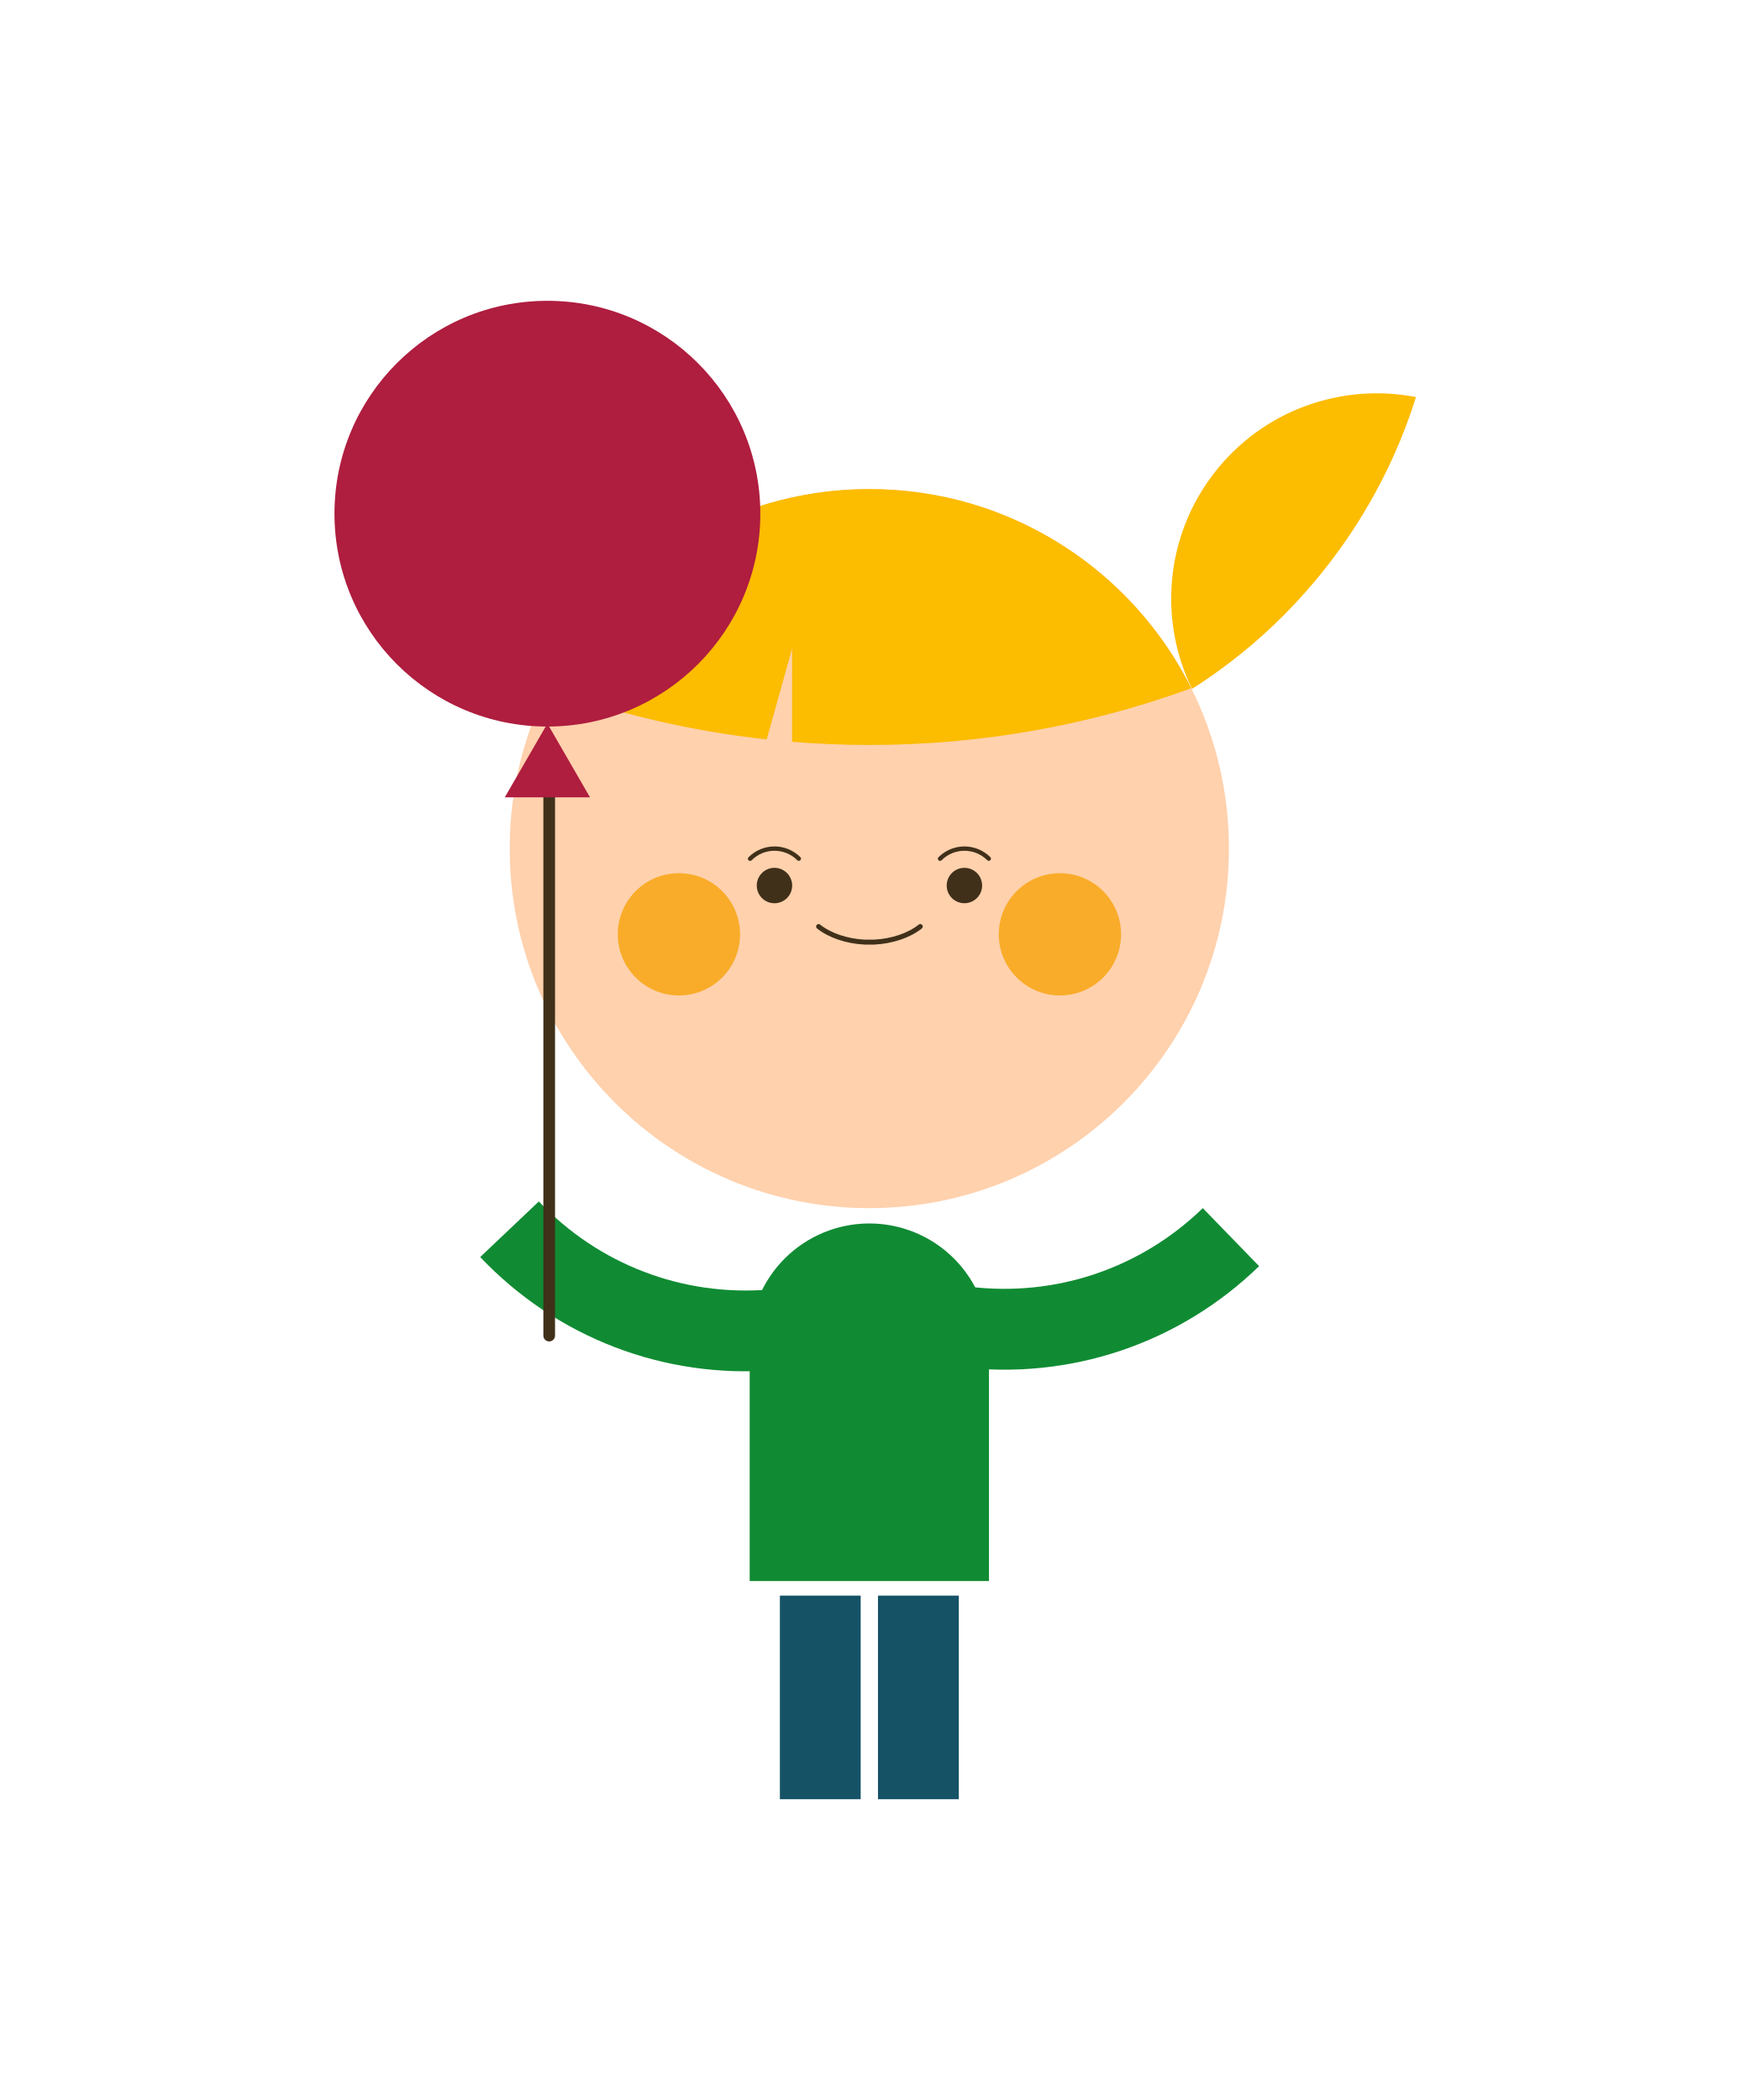
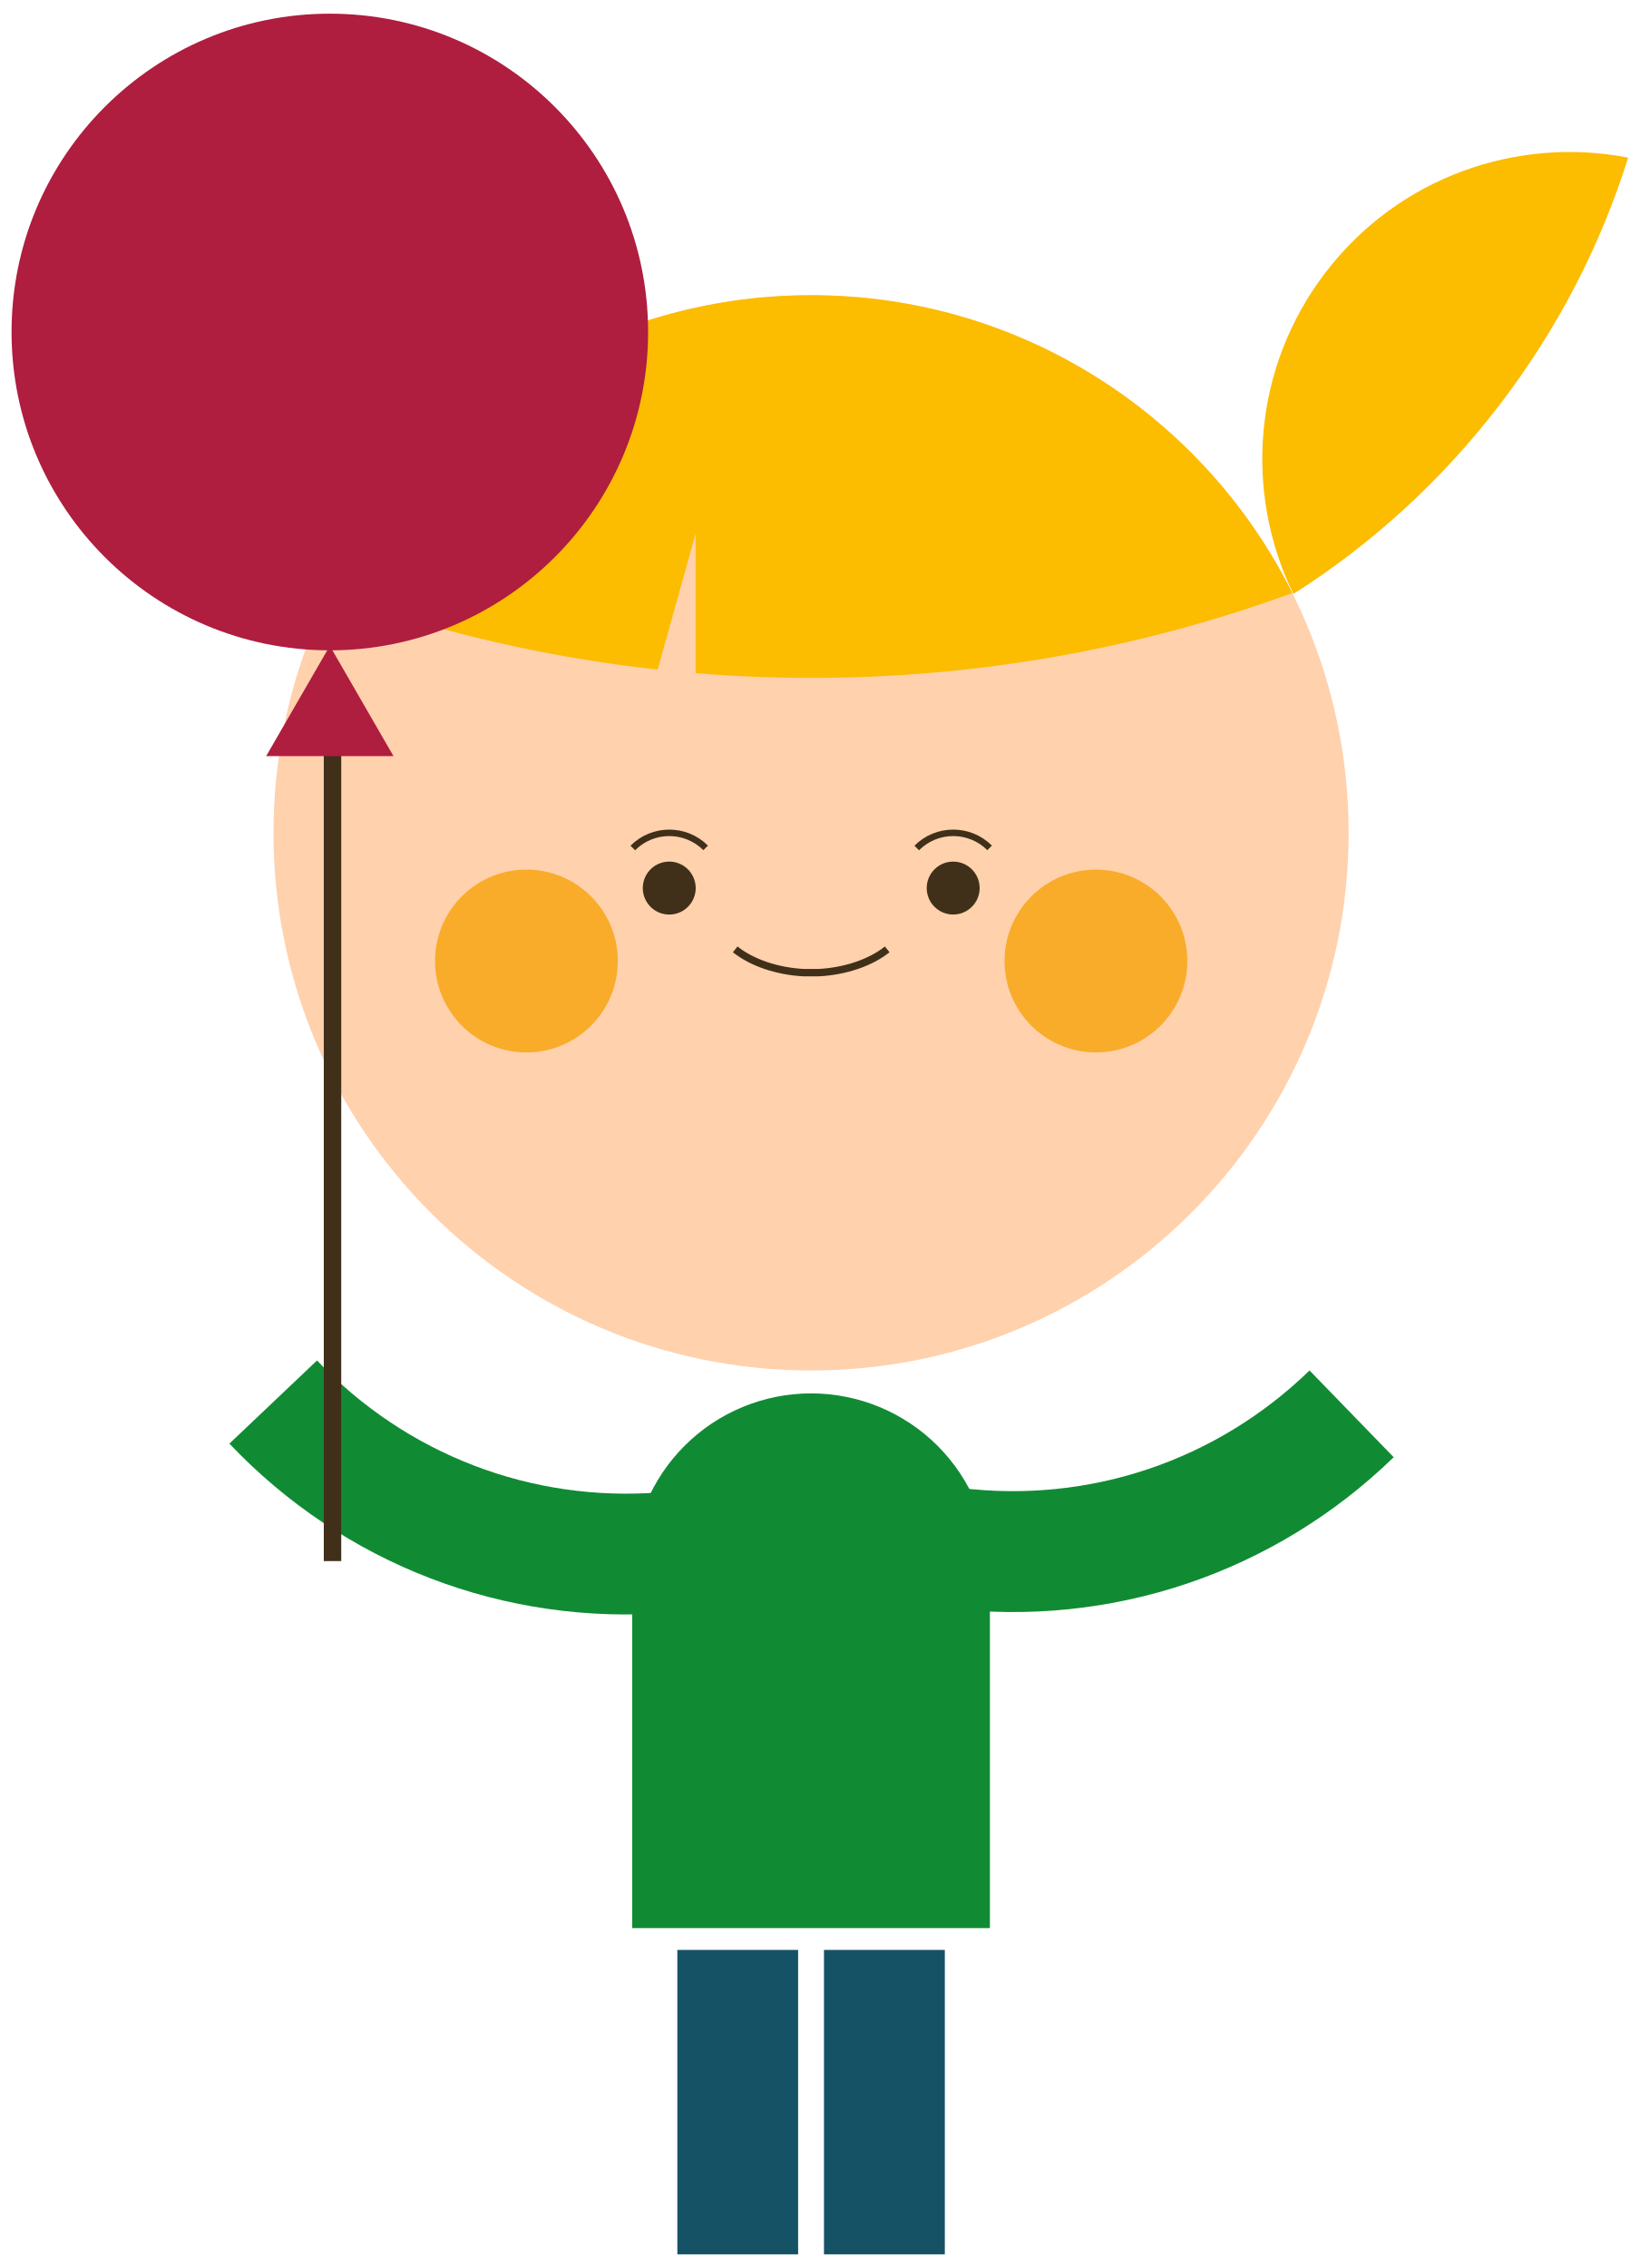
- <svg xmlns="http://www.w3.org/2000/svg" width="150" height="180" viewBox="0 0 150 180">
-   <path fill="#108B33" d="M66.43 117.438c-9.502.764-18.715-2.77-25.28-9.69l5.024-4.767c5.12 5.395 12.3 8.147 19.703 7.557l.553 6.9z" />
-   <path fill="#108B33" d="M64.242 135.518V115.12c0-2.72 1.08-5.327 3.004-7.25 1.922-1.92 4.53-3.002 7.25-3.002 2.72 0 5.326 1.08 7.25 3.002 1.922 1.923 3.002 4.53 3.002 7.25v20.397H64.242z" />
-   <path fill="#155266" d="M75.236 136.768h6.928v17.448h-6.928zM66.83 136.768h6.924v17.448H66.83z" />
-   <path fill="#108B33" d="M82.238 117.17c9.46 1.148 18.812-2 25.658-8.643l-4.824-4.973c-5.338 5.18-12.625 7.635-19.998 6.736l-.836 6.88z" />
-   <path fill="#FCBC00" d="M113.945 48.234c3.373-4.395 5.828-9.208 7.393-14.2-6.346-1.23-13.135 1.09-17.338 6.568-4.2 5.478-4.686 12.635-1.855 18.445 4.417-2.805 8.43-6.42 11.8-10.813z" />
-   <circle fill="#FFD1AD" cx="74.495" cy="72.737" r="30.817" />
-   <path fill="#FCBC00" d="M67.875 55.598l-2.174 7.78c-6.53-.712-12.827-2.203-18.792-4.387 5.055-10.118 15.508-17.07 27.588-17.07s22.535 6.952 27.588 17.07c-8.604 3.147-17.895 4.865-27.588 4.865-2.23 0-4.438-.094-6.62-.273v-7.984z" />
-   <g fill="#F7A100">
-     <path opacity=".76" d="M52.94 80.085c0 2.895 2.345 5.24 5.237 5.24 2.896 0 5.24-2.346 5.24-5.24s-2.344-5.24-5.24-5.24c-2.892 0-5.238 2.345-5.238 5.24z" />
-     <circle opacity=".76" cx="90.827" cy="80.085" r="5.239" />
-   </g>
-   <g fill="#40301A">
-     <path d="M67.74 75.265c-.354-.762-1.254-1.09-2.016-.737-.758.354-1.088 1.258-.732 2.017.352.76 1.252 1.088 2.014.735.758-.354 1.09-1.257.734-2.015z" />
-     <circle cx="82.643" cy="75.903" r="1.517" />
-   </g>
-   <path fill="none" stroke="#40301A" stroke-width=".424" stroke-linecap="round" stroke-miterlimit="10" d="M70.146 79.417c.95.76 2.414 1.26 3.943 1.335h.825c1.528-.074 3-.575 3.946-1.335" />
-   <path fill="none" stroke="#40301A" stroke-width=".371" stroke-linecap="round" stroke-miterlimit="10" d="M68.453 73.6c-1.154-1.152-3.023-1.15-4.176.006M84.732 73.6c-1.156-1.152-3.025-1.15-4.178.006" />
-   <g>
-     <path fill="none" stroke="#40301A" stroke-linecap="round" stroke-miterlimit="10" d="M47.062 68.05v46.43" />
-     <g fill="#AF1D3F">
-       <circle cx="46.908" cy="44.03" r="18.246" />
-       <path d="M43.258 68.34l3.65-6.32 3.65 6.32" />
+ <svg xmlns="http://www.w3.org/2000/svg" width="94px" height="130px" viewBox="0 0 94 130" version="1.1">
+   <defs />
+   <g id="Page-1" stroke="none" stroke-width="1" fill="none" fill-rule="evenodd">
+     <g id="mascot--contact-about-family">
+       <path d="M38.43,92.438 C28.928,93.202 19.715,89.668 13.15,82.748 L18.174,77.981 C23.294,83.376 30.474,86.128 37.877,85.538 L38.43,92.438 L38.43,92.438 Z" id="Shape" fill="#108B33" />
+       <path d="M36.242,110.518 L36.242,90.12 C36.242,87.4 37.322,84.793 39.246,82.87 C41.168,80.95 43.776,79.868 46.496,79.868 C49.216,79.868 51.822,80.948 53.746,82.87 C55.668,84.793 56.748,87.4 56.748,90.12 L56.748,110.517 L36.242,110.517 L36.242,110.518 Z" id="Shape" fill="#108B33" />
+       <path d="M47.236,111.768 L54.164,111.768 L54.164,129.216 L47.236,129.216 L47.236,111.768 Z M38.83,111.768 L45.754,111.768 L45.754,129.216 L38.83,129.216 L38.83,111.768 Z" id="Shape" fill="#155266" />
+       <path d="M54.238,92.17 C63.698,93.318 73.05,90.17 79.896,83.527 L75.072,78.554 C69.734,83.734 62.447,86.189 55.074,85.29 L54.238,92.17 L54.238,92.17 Z" id="Shape" fill="#108B33" />
+       <path d="M85.945,23.234 C89.318,18.839 91.773,14.026 93.338,9.034 C86.992,7.804 80.203,10.124 76,15.602 C71.8,21.08 71.314,28.237 74.145,34.047 C78.562,31.242 82.575,27.627 85.945,23.234 L85.945,23.234 Z" id="Shape" fill="#FCBC00" />
+       <circle id="Oval" fill="#FFD1AD" cx="46.495" cy="47.737" r="30.817" />
+       <path d="M39.875,30.598 L37.701,38.378 C31.171,37.666 24.874,36.175 18.909,33.991 C23.964,23.873 34.417,16.921 46.497,16.921 C58.577,16.921 69.032,23.873 74.085,33.991 C65.481,37.138 56.19,38.856 46.497,38.856 C44.267,38.856 42.059,38.762 39.877,38.583 L39.877,30.599 L39.875,30.598 Z" id="Shape" fill="#FCBC00" />
+       <g id="Group" transform="translate(24, 49)" fill="#F7A100" opacity="0.76">
+         <path d="M0.94,6.085 C0.94,8.98 3.285,11.325 6.177,11.325 C9.073,11.325 11.417,8.979 11.417,6.085 C11.417,3.191 9.073,0.845 6.177,0.845 C3.285,0.845 0.939,3.19 0.939,6.085 L0.94,6.085 Z" id="Shape" />
+         <circle id="Oval" cx="38.827" cy="6.085" r="5.239" />
+       </g>
+       <g id="Group" transform="translate(36, 49)" fill="#40301A">
+         <path d="M3.74,1.265 C3.386,0.503 2.486,0.175 1.724,0.528 C0.966,0.882 0.636,1.786 0.992,2.545 C1.344,3.305 2.244,3.633 3.006,3.28 C3.764,2.926 4.096,2.023 3.74,1.265 L3.74,1.265 Z" id="Shape" />
+         <circle id="Oval" cx="18.643" cy="1.903" r="1.517" />
+       </g>
+       <path d="M42.146,54.417 C43.096,55.177 44.56,55.677 46.089,55.752 L46.914,55.752 C48.442,55.678 49.914,55.177 50.86,54.417" id="Shape" stroke="#40301A" stroke-width="0.424" />
+       <path d="M40.453,48.6 C39.299,47.448 37.43,47.45 36.277,48.606 M56.732,48.6 C55.576,47.448 53.707,47.45 52.554,48.606" id="Shape" stroke="#40301A" stroke-width="0.371" />
+       <g id="Group">
+         <path d="M19.062,43.05 L19.062,89.48" id="Shape" stroke="#40301A" />
+         <g fill="#AF1D3F">
+           <circle id="Oval" cx="18.908" cy="19.03" r="18.246" />
+           <path d="M15.258,43.34 L18.908,37.02 L22.558,43.34" id="Shape" />
+         </g>
+       </g>
    </g>
  </g>
</svg>
